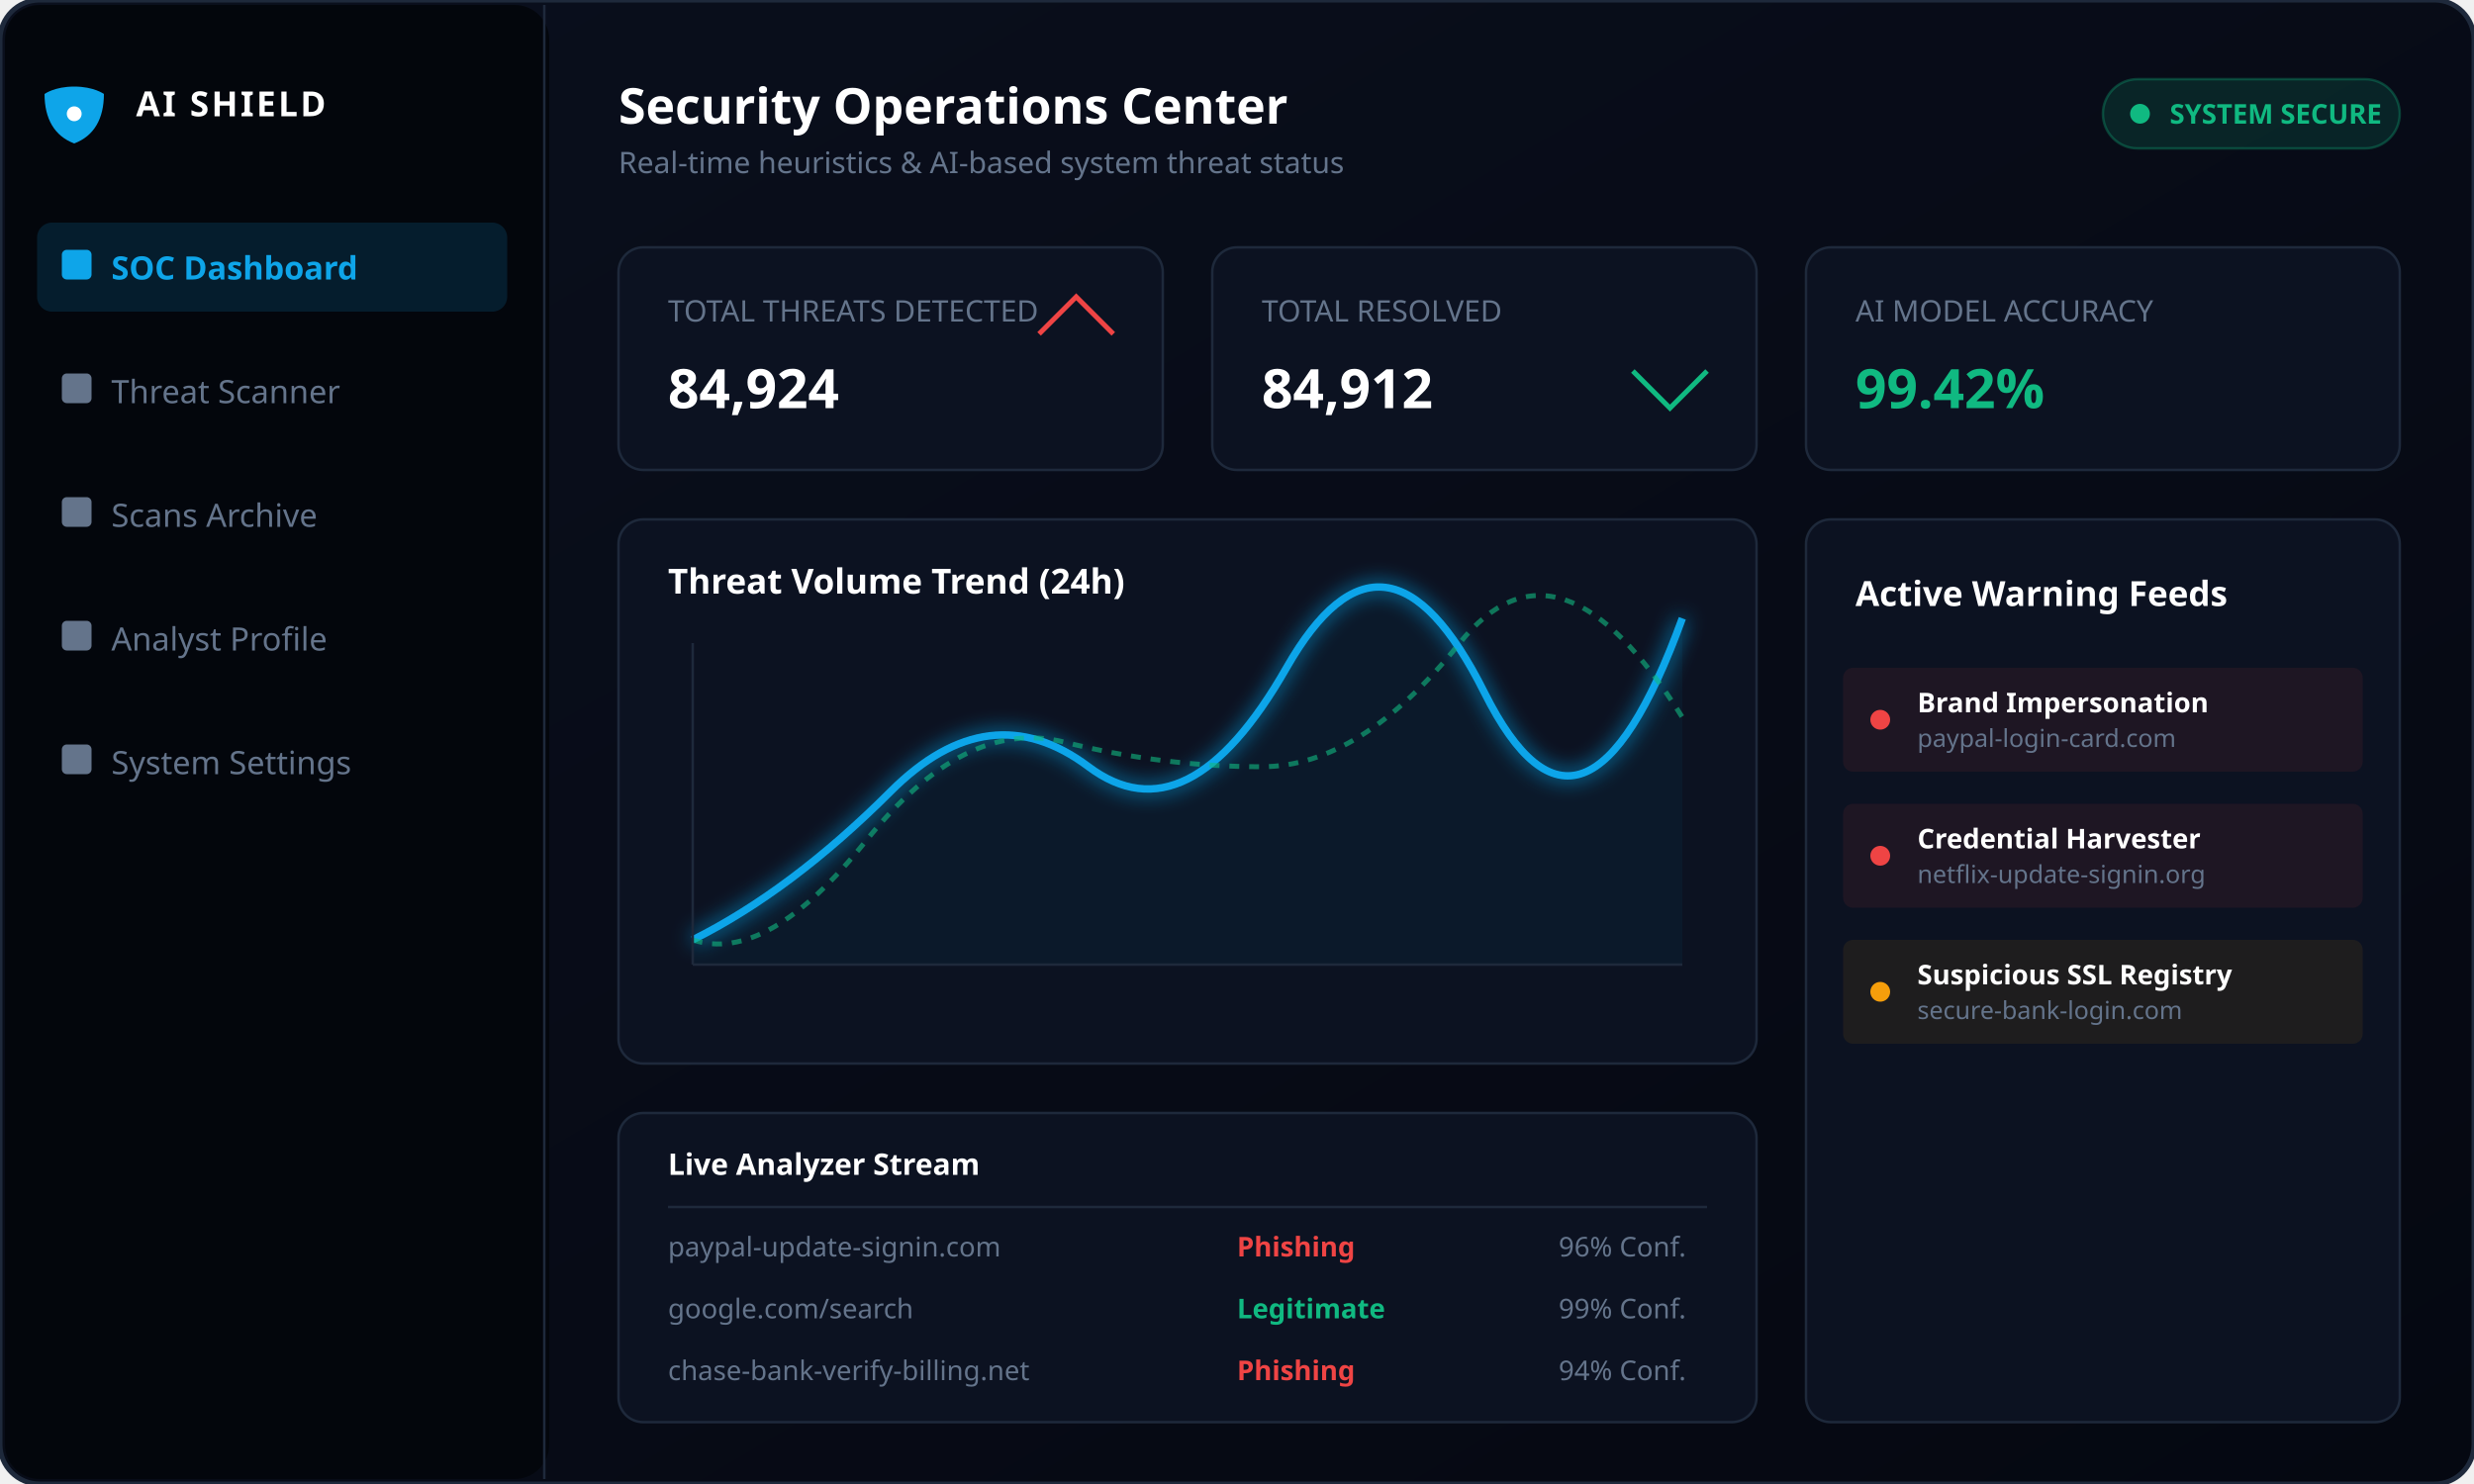
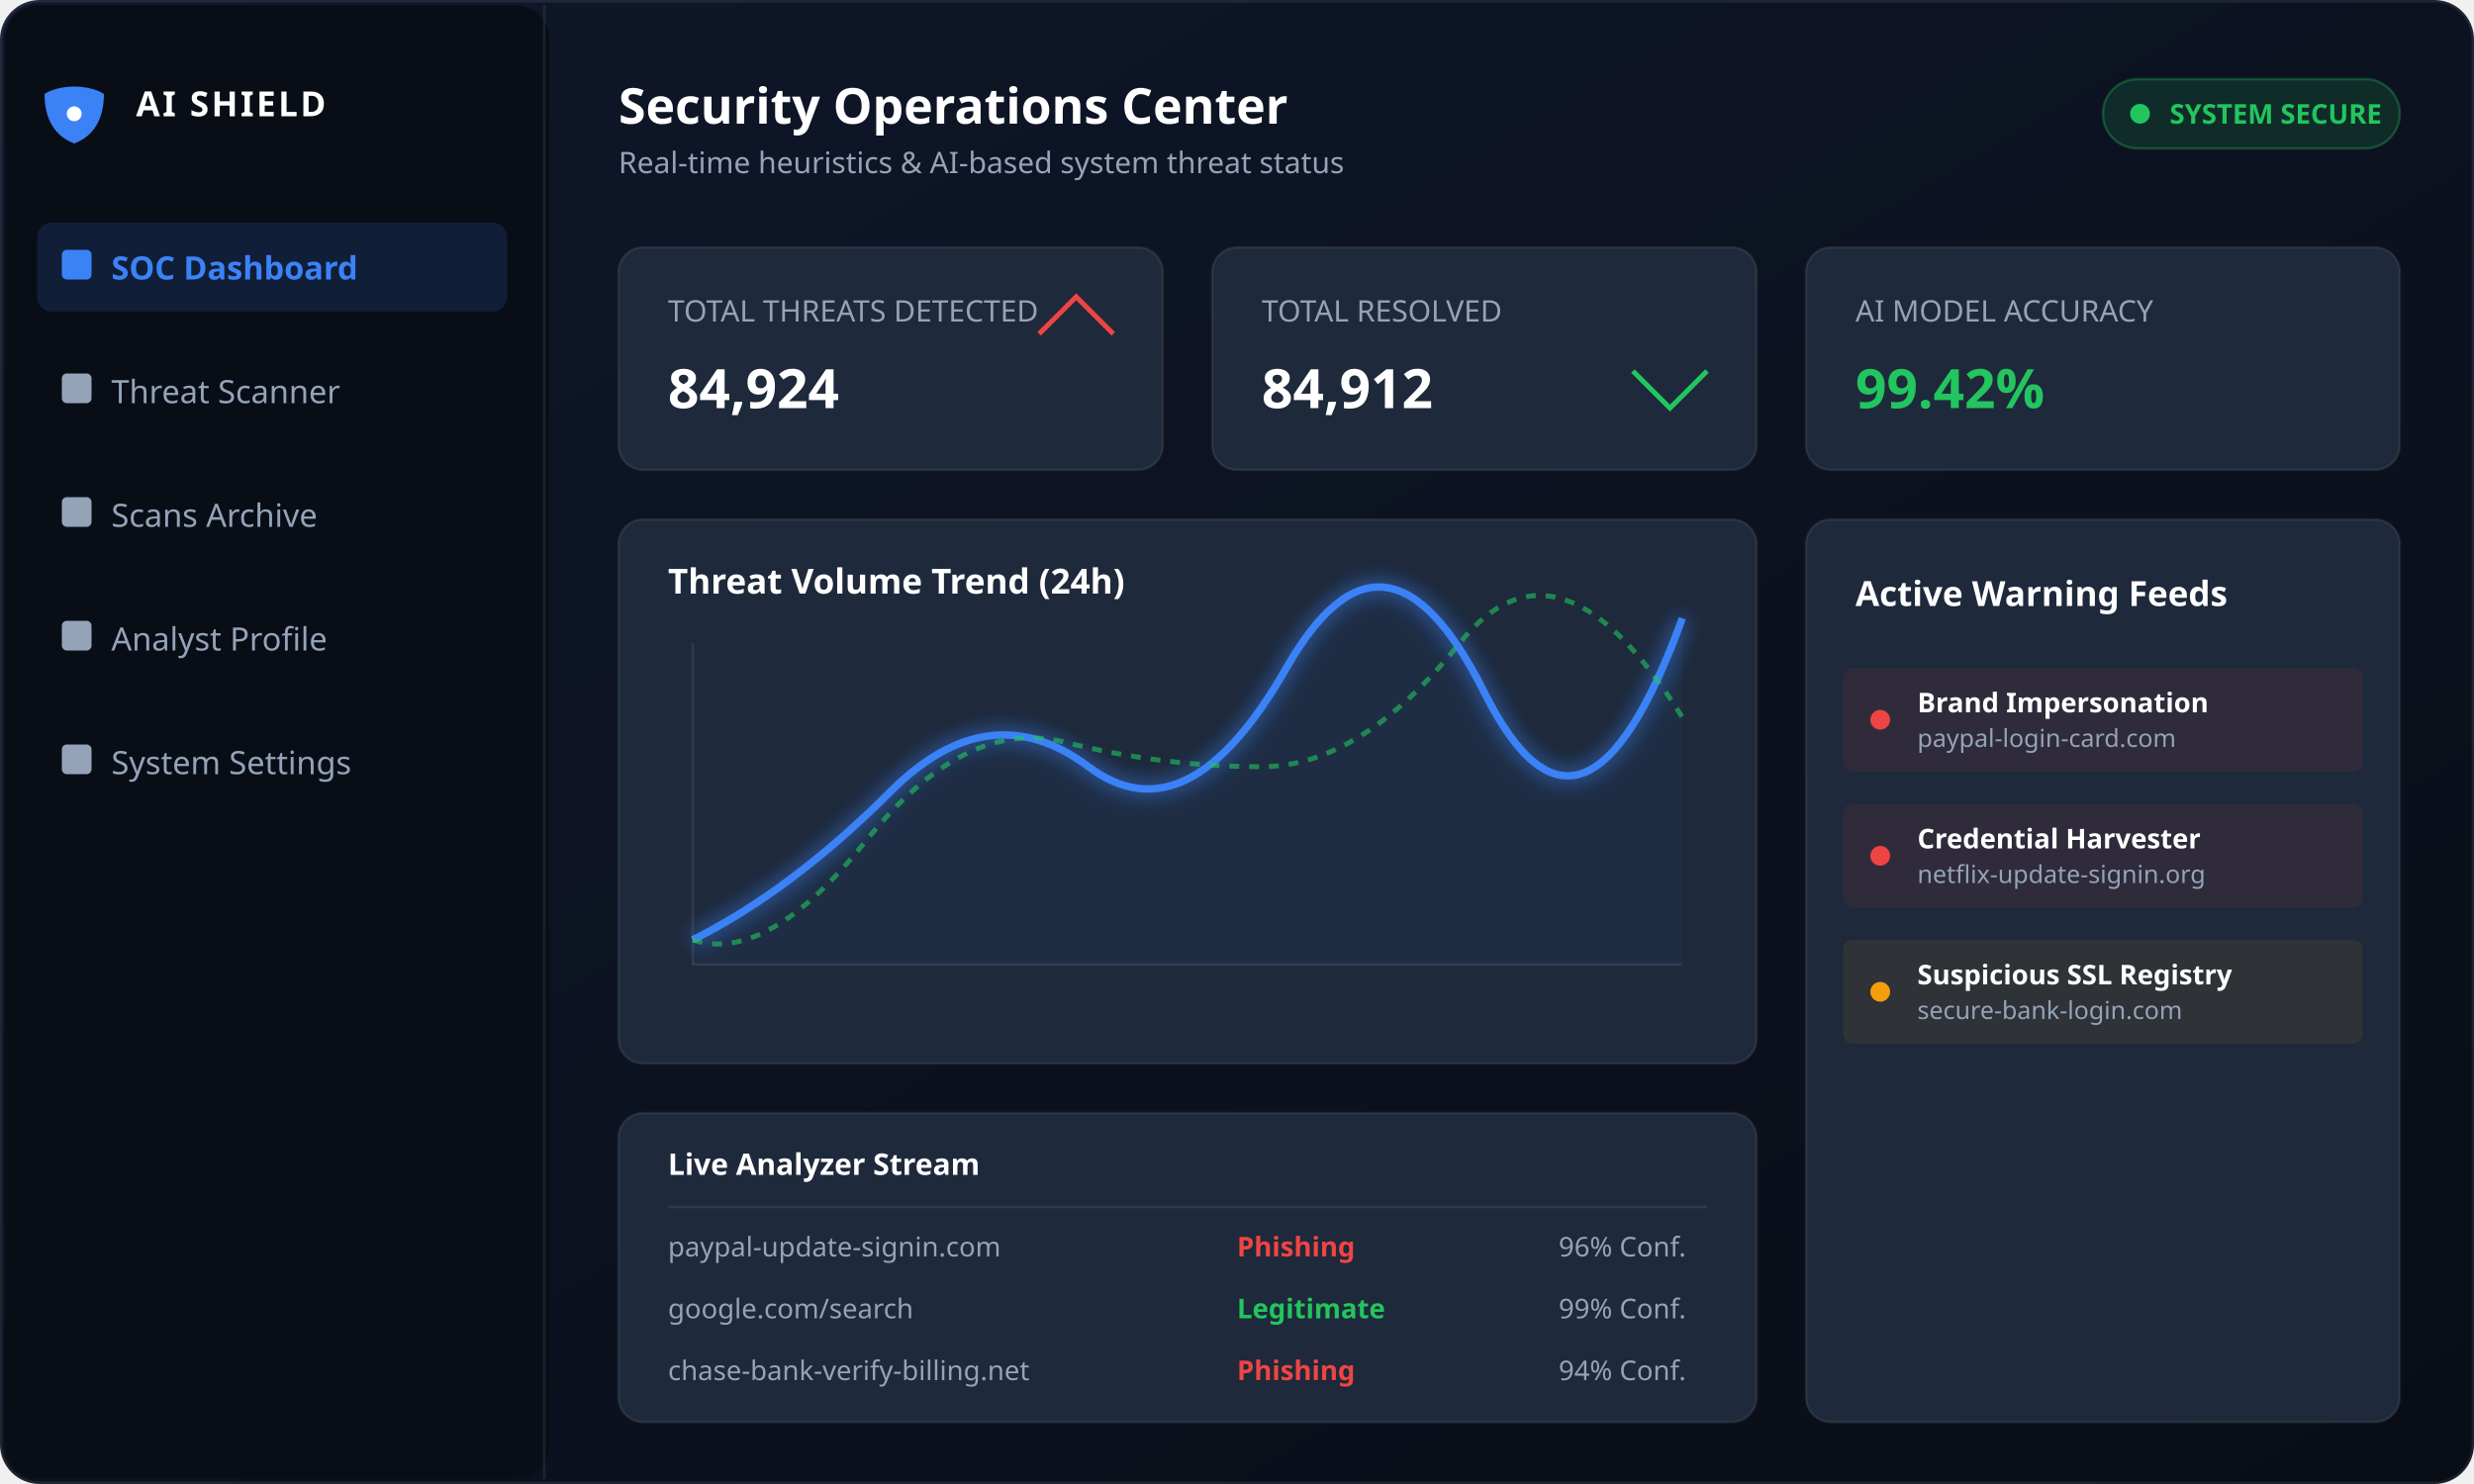
<svg xmlns="http://www.w3.org/2000/svg" viewBox="0 0 1000 600" width="100%" height="100%" fill="none">
  <defs>
    <linearGradient id="dbBg" x1="0%" y1="0%" x2="100%" y2="100%">
-       <stop offset="0%" stop-color="#0a0f1d" />
-       <stop offset="100%" stop-color="#050811" />
+       <stop offset="0%" stop-color="#0F172A" />
+       <stop offset="100%" stop-color="#090D16" />
    </linearGradient>
    <linearGradient id="glowLineGrad" x1="0%" y1="0%" x2="100%" y2="0%">
-       <stop offset="0%" stop-color="#0ea5e9" stop-opacity="0" />
-       <stop offset="50%" stop-color="#0ea5e9" stop-opacity="1" />
-       <stop offset="100%" stop-color="#10b981" stop-opacity="0" />
+       <stop offset="0%" stop-color="#3B82F6" stop-opacity="0" />
+       <stop offset="50%" stop-color="#3B82F6" stop-opacity="1" />
+       <stop offset="100%" stop-color="#22C55E" stop-opacity="0" />
    </linearGradient>
    <filter id="cardGlow" x="-10%" y="-10%" width="120%" height="120%">
      <feGaussianBlur stdDeviation="4" result="blur" />
      <feComposite in="SourceGraphic" in2="blur" operator="over" />
    </filter>
  </defs>
-   <rect width="1000" height="600" rx="16" fill="url(#dbBg)" stroke="#1e293b" stroke-width="2" />
-   <rect x="2" y="2" width="220" height="596" fill="#03060c" rx="14" />
-   <line x1="220" y1="2" x2="220" y2="598" stroke="#1e293b" stroke-width="1" />
-   <path d="M 30,35 C 38,35 42,38 42,38 C 42,48 38,55 30,58 C 22,55 18,48 18,38 C 18,38 22,35 30,35 Z" fill="#0ea5e9" />
+   <rect width="1000" height="600" rx="16" fill="url(#dbBg)" stroke="rgba(255, 255, 255, 0.08)" stroke-width="2" />
+   <rect x="2" y="2" width="220" height="596" fill="#090D16" rx="14" />
+   <line x1="220" y1="2" x2="220" y2="598" stroke="rgba(255, 255, 255, 0.08)" stroke-width="1" />
+   <path d="M 30,35 C 38,35 42,38 42,38 C 42,48 38,55 30,58 C 22,55 18,48 18,38 C 18,38 22,35 30,35 Z" fill="#3B82F6" />
  <circle cx="30" cy="46" r="3" fill="#fff" />
  <text x="55" y="47" fill="#fff" font-family="'Orbitron', sans-serif" font-weight="700" font-size="14" letter-spacing="1">AI SHIELD</text>
-   <rect x="15" y="90" width="190" height="36" rx="6" fill="#0ea5e9" fill-opacity="0.15" />
-   <text x="45" y="113" fill="#0ea5e9" font-family="sans-serif" font-size="13" font-weight="600">SOC Dashboard</text>
-   <rect x="25" y="101" width="12" height="12" rx="2" fill="#0ea5e9" />
-   <text x="45" y="163" fill="#64748b" font-family="sans-serif" font-size="13">Threat Scanner</text>
-   <rect x="25" y="151" width="12" height="12" rx="2" fill="#64748b" />
-   <text x="45" y="213" fill="#64748b" font-family="sans-serif" font-size="13">Scans Archive</text>
-   <rect x="25" y="201" width="12" height="12" rx="2" fill="#64748b" />
-   <text x="45" y="263" fill="#64748b" font-family="sans-serif" font-size="13">Analyst Profile</text>
-   <rect x="25" y="251" width="12" height="12" rx="2" fill="#64748b" />
-   <text x="45" y="313" fill="#64748b" font-family="sans-serif" font-size="13">System Settings</text>
-   <rect x="25" y="301" width="12" height="12" rx="2" fill="#64748b" />
+   <rect x="15" y="90" width="190" height="36" rx="6" fill="#3B82F6" fill-opacity="0.15" />
+   <text x="45" y="113" fill="#3B82F6" font-family="sans-serif" font-size="13" font-weight="600">SOC Dashboard</text>
+   <rect x="25" y="101" width="12" height="12" rx="2" fill="#3B82F6" />
+   <text x="45" y="163" fill="#94A3B8" font-family="sans-serif" font-size="13">Threat Scanner</text>
+   <rect x="25" y="151" width="12" height="12" rx="2" fill="#94A3B8" />
+   <text x="45" y="213" fill="#94A3B8" font-family="sans-serif" font-size="13">Scans Archive</text>
+   <rect x="25" y="201" width="12" height="12" rx="2" fill="#94A3B8" />
+   <text x="45" y="263" fill="#94A3B8" font-family="sans-serif" font-size="13">Analyst Profile</text>
+   <rect x="25" y="251" width="12" height="12" rx="2" fill="#94A3B8" />
+   <text x="45" y="313" fill="#94A3B8" font-family="sans-serif" font-size="13">System Settings</text>
+   <rect x="25" y="301" width="12" height="12" rx="2" fill="#94A3B8" />
  <text x="250" y="50" fill="#fff" font-family="sans-serif" font-weight="700" font-size="20">Security Operations Center</text>
-   <text x="250" y="70" fill="#64748b" font-family="sans-serif" font-size="12">Real-time heuristics &amp; AI-based system threat status</text>
-   <rect x="850" y="32" width="120" height="28" rx="14" fill="#10b981" fill-opacity="0.15" stroke="#10b981" stroke-opacity="0.3" />
-   <circle cx="865" cy="46" r="4" fill="#10b981" />
-   <text x="877" y="50" fill="#10b981" font-family="sans-serif" font-weight="600" font-size="11">SYSTEM SECURE</text>
-   <rect x="250" y="100" width="220" height="90" rx="10" fill="#0c1221" stroke="#1e293b" />
-   <text x="270" y="130" fill="#64748b" font-family="sans-serif" font-size="12" font-weight="500">TOTAL THREATS DETECTED</text>
+   <text x="250" y="70" fill="#94A3B8" font-family="sans-serif" font-size="12">Real-time heuristics &amp; AI-based system threat status</text>
+   <rect x="850" y="32" width="120" height="28" rx="14" fill="#22C55E" fill-opacity="0.15" stroke="#22C55E" stroke-opacity="0.3" />
+   <circle cx="865" cy="46" r="4" fill="#22C55E" />
+   <text x="877" y="50" fill="#22C55E" font-family="sans-serif" font-weight="600" font-size="11">SYSTEM SECURE</text>
+   <rect x="250" y="100" width="220" height="90" rx="10" fill="#1E293B" stroke="rgba(255, 255, 255, 0.08)" />
+   <text x="270" y="130" fill="#94A3B8" font-family="sans-serif" font-size="12" font-weight="500">TOTAL THREATS DETECTED</text>
  <text x="270" y="165" fill="#fff" font-family="'Orbitron', sans-serif" font-weight="700" font-size="22">84,924</text>
-   <path d="M 420,135 L 435,120 L 450,135" stroke="#ef4444" stroke-width="2" fill="none" />
-   <rect x="490" y="100" width="220" height="90" rx="10" fill="#0c1221" stroke="#1e293b" />
-   <text x="510" y="130" fill="#64748b" font-family="sans-serif" font-size="12" font-weight="500">TOTAL RESOLVED</text>
+   <path d="M 420,135 L 435,120 L 450,135" stroke="#EF4444" stroke-width="2" fill="none" />
+   <rect x="490" y="100" width="220" height="90" rx="10" fill="#1E293B" stroke="rgba(255, 255, 255, 0.08)" />
+   <text x="510" y="130" fill="#94A3B8" font-family="sans-serif" font-size="12" font-weight="500">TOTAL RESOLVED</text>
  <text x="510" y="165" fill="#fff" font-family="'Orbitron', sans-serif" font-weight="700" font-size="22">84,912</text>
-   <path d="M 660,150 L 675,165 L 690,150" stroke="#10b981" stroke-width="2" fill="none" />
-   <rect x="730" y="100" width="240" height="90" rx="10" fill="#0c1221" stroke="#1e293b" />
-   <text x="750" y="130" fill="#64748b" font-family="sans-serif" font-size="12" font-weight="500">AI MODEL ACCURACY</text>
-   <text x="750" y="165" fill="#10b981" font-family="'Orbitron', sans-serif" font-weight="700" font-size="22">99.42%</text>
-   <rect x="250" y="210" width="460" height="220" rx="10" fill="#0c1221" stroke="#1e293b" />
+   <path d="M 660,150 L 675,165 L 690,150" stroke="#22C55E" stroke-width="2" fill="none" />
+   <rect x="730" y="100" width="240" height="90" rx="10" fill="#1E293B" stroke="rgba(255, 255, 255, 0.08)" />
+   <text x="750" y="130" fill="#94A3B8" font-family="sans-serif" font-size="12" font-weight="500">AI MODEL ACCURACY</text>
+   <text x="750" y="165" fill="#22C55E" font-family="'Orbitron', sans-serif" font-weight="700" font-size="22">99.42%</text>
+   <rect x="250" y="210" width="460" height="220" rx="10" fill="#1E293B" stroke="rgba(255, 255, 255, 0.08)" />
  <text x="270" y="240" fill="#fff" font-family="sans-serif" font-size="14" font-weight="600">Threat Volume Trend (24h)</text>
-   <path d="M 280,380 Q 320,360 360,320 T 440,310 T 520,270 T 600,280 T 680,250" stroke="#0ea5e9" stroke-width="3" fill="none" filter="url(#cardGlow)" />
-   <path d="M 280,380 Q 320,360 360,320 T 440,310 T 520,270 T 600,280 T 680,250 L 680,390 L 280,390 Z" fill="#0ea5e9" fill-opacity="0.05" />
-   <path d="M 280,380 Q 310,390 350,340 T 430,300 T 510,310 T 590,260 T 680,290" stroke="#10b981" stroke-width="2" stroke-dasharray="4 4" fill="none" opacity="0.6" />
-   <line x1="280" y1="390" x2="680" y2="390" stroke="#1e293b" stroke-width="1" />
-   <line x1="280" y1="260" x2="280" y2="390" stroke="#1e293b" stroke-width="1" />
-   <rect x="730" y="210" width="240" height="365" rx="10" fill="#0c1221" stroke="#1e293b" />
+   <path d="M 280,380 Q 320,360 360,320 T 440,310 T 520,270 T 600,280 T 680,250" stroke="#3B82F6" stroke-width="3" fill="none" filter="url(#cardGlow)" />
+   <path d="M 280,380 Q 320,360 360,320 T 440,310 T 520,270 T 600,280 T 680,250 L 680,390 L 280,390 Z" fill="#3B82F6" fill-opacity="0.05" />
+   <path d="M 280,380 Q 310,390 350,340 T 430,300 T 510,310 T 590,260 T 680,290" stroke="#22C55E" stroke-width="2" stroke-dasharray="4 4" fill="none" opacity="0.6" />
+   <line x1="280" y1="390" x2="680" y2="390" stroke="rgba(255, 255, 255, 0.08)" stroke-width="1" />
+   <line x1="280" y1="260" x2="280" y2="390" stroke="rgba(255, 255, 255, 0.08)" stroke-width="1" />
+   <rect x="730" y="210" width="240" height="365" rx="10" fill="#1E293B" stroke="rgba(255, 255, 255, 0.08)" />
  <text x="750" y="245" fill="#fff" font-family="sans-serif" font-size="14" font-weight="600">Active Warning Feeds</text>
-   <rect x="745" y="270" width="210" height="42" rx="4" fill="#ef4444" fill-opacity="0.08" />
-   <circle cx="760" cy="291" r="4" fill="#ef4444" />
+   <rect x="745" y="270" width="210" height="42" rx="4" fill="#EF4444" fill-opacity="0.08" />
+   <circle cx="760" cy="291" r="4" fill="#EF4444" />
  <text x="775" y="288" fill="#fff" font-family="sans-serif" font-size="11" font-weight="600">Brand Impersonation</text>
-   <text x="775" y="302" fill="#64748b" font-family="sans-serif" font-size="10">paypal-login-card.com</text>
-   <rect x="745" y="325" width="210" height="42" rx="4" fill="#ef4444" fill-opacity="0.08" />
-   <circle cx="760" cy="346" r="4" fill="#ef4444" />
+   <text x="775" y="302" fill="#94A3B8" font-family="sans-serif" font-size="10">paypal-login-card.com</text>
+   <rect x="745" y="325" width="210" height="42" rx="4" fill="#EF4444" fill-opacity="0.08" />
+   <circle cx="760" cy="346" r="4" fill="#EF4444" />
  <text x="775" y="343" fill="#fff" font-family="sans-serif" font-size="11" font-weight="600">Credential Harvester</text>
-   <text x="775" y="357" fill="#64748b" font-family="sans-serif" font-size="10">netflix-update-signin.org</text>
-   <rect x="745" y="380" width="210" height="42" rx="4" fill="#f59e0b" fill-opacity="0.08" />
-   <circle cx="760" cy="401" r="4" fill="#f59e0b" />
+   <text x="775" y="357" fill="#94A3B8" font-family="sans-serif" font-size="10">netflix-update-signin.org</text>
+   <rect x="745" y="380" width="210" height="42" rx="4" fill="#F59E0B" fill-opacity="0.08" />
+   <circle cx="760" cy="401" r="4" fill="#F59E0B" />
  <text x="775" y="398" fill="#fff" font-family="sans-serif" font-size="11" font-weight="600">Suspicious SSL Registry</text>
-   <text x="775" y="412" fill="#64748b" font-family="sans-serif" font-size="10">secure-bank-login.com</text>
-   <rect x="250" y="450" width="460" height="125" rx="10" fill="#0c1221" stroke="#1e293b" />
+   <text x="775" y="412" fill="#94A3B8" font-family="sans-serif" font-size="10">secure-bank-login.com</text>
+   <rect x="250" y="450" width="460" height="125" rx="10" fill="#1E293B" stroke="rgba(255, 255, 255, 0.08)" />
  <text x="270" y="475" fill="#fff" font-family="sans-serif" font-size="12" font-weight="600">Live Analyzer Stream</text>
-   <line x1="270" y1="488" x2="690" y2="488" stroke="#1e293b" stroke-width="1" />
-   <text x="270" y="508" fill="#64748b" font-family="sans-serif" font-size="11">paypal-update-signin.com</text>
-   <text x="500" y="508" fill="#ef4444" font-family="sans-serif" font-weight="600" font-size="11">Phishing</text>
-   <text x="630" y="508" fill="#64748b" font-family="sans-serif" font-size="11">96% Conf.</text>
-   <text x="270" y="533" fill="#64748b" font-family="sans-serif" font-size="11">google.com/search</text>
-   <text x="500" y="533" fill="#10b981" font-family="sans-serif" font-weight="600" font-size="11">Legitimate</text>
-   <text x="630" y="533" fill="#64748b" font-family="sans-serif" font-size="11">99% Conf.</text>
-   <text x="270" y="558" fill="#64748b" font-family="sans-serif" font-size="11">chase-bank-verify-billing.net</text>
-   <text x="500" y="558" fill="#ef4444" font-family="sans-serif" font-weight="600" font-size="11">Phishing</text>
-   <text x="630" y="558" fill="#64748b" font-family="sans-serif" font-size="11">94% Conf.</text>
+   <line x1="270" y1="488" x2="690" y2="488" stroke="rgba(255, 255, 255, 0.08)" stroke-width="1" />
+   <text x="270" y="508" fill="#94A3B8" font-family="sans-serif" font-size="11">paypal-update-signin.com</text>
+   <text x="500" y="508" fill="#EF4444" font-family="sans-serif" font-weight="600" font-size="11">Phishing</text>
+   <text x="630" y="508" fill="#94A3B8" font-family="sans-serif" font-size="11">96% Conf.</text>
+   <text x="270" y="533" fill="#94A3B8" font-family="sans-serif" font-size="11">google.com/search</text>
+   <text x="500" y="533" fill="#22C55E" font-family="sans-serif" font-weight="600" font-size="11">Legitimate</text>
+   <text x="630" y="533" fill="#94A3B8" font-family="sans-serif" font-size="11">99% Conf.</text>
+   <text x="270" y="558" fill="#94A3B8" font-family="sans-serif" font-size="11">chase-bank-verify-billing.net</text>
+   <text x="500" y="558" fill="#EF4444" font-family="sans-serif" font-weight="600" font-size="11">Phishing</text>
+   <text x="630" y="558" fill="#94A3B8" font-family="sans-serif" font-size="11">94% Conf.</text>
</svg>
